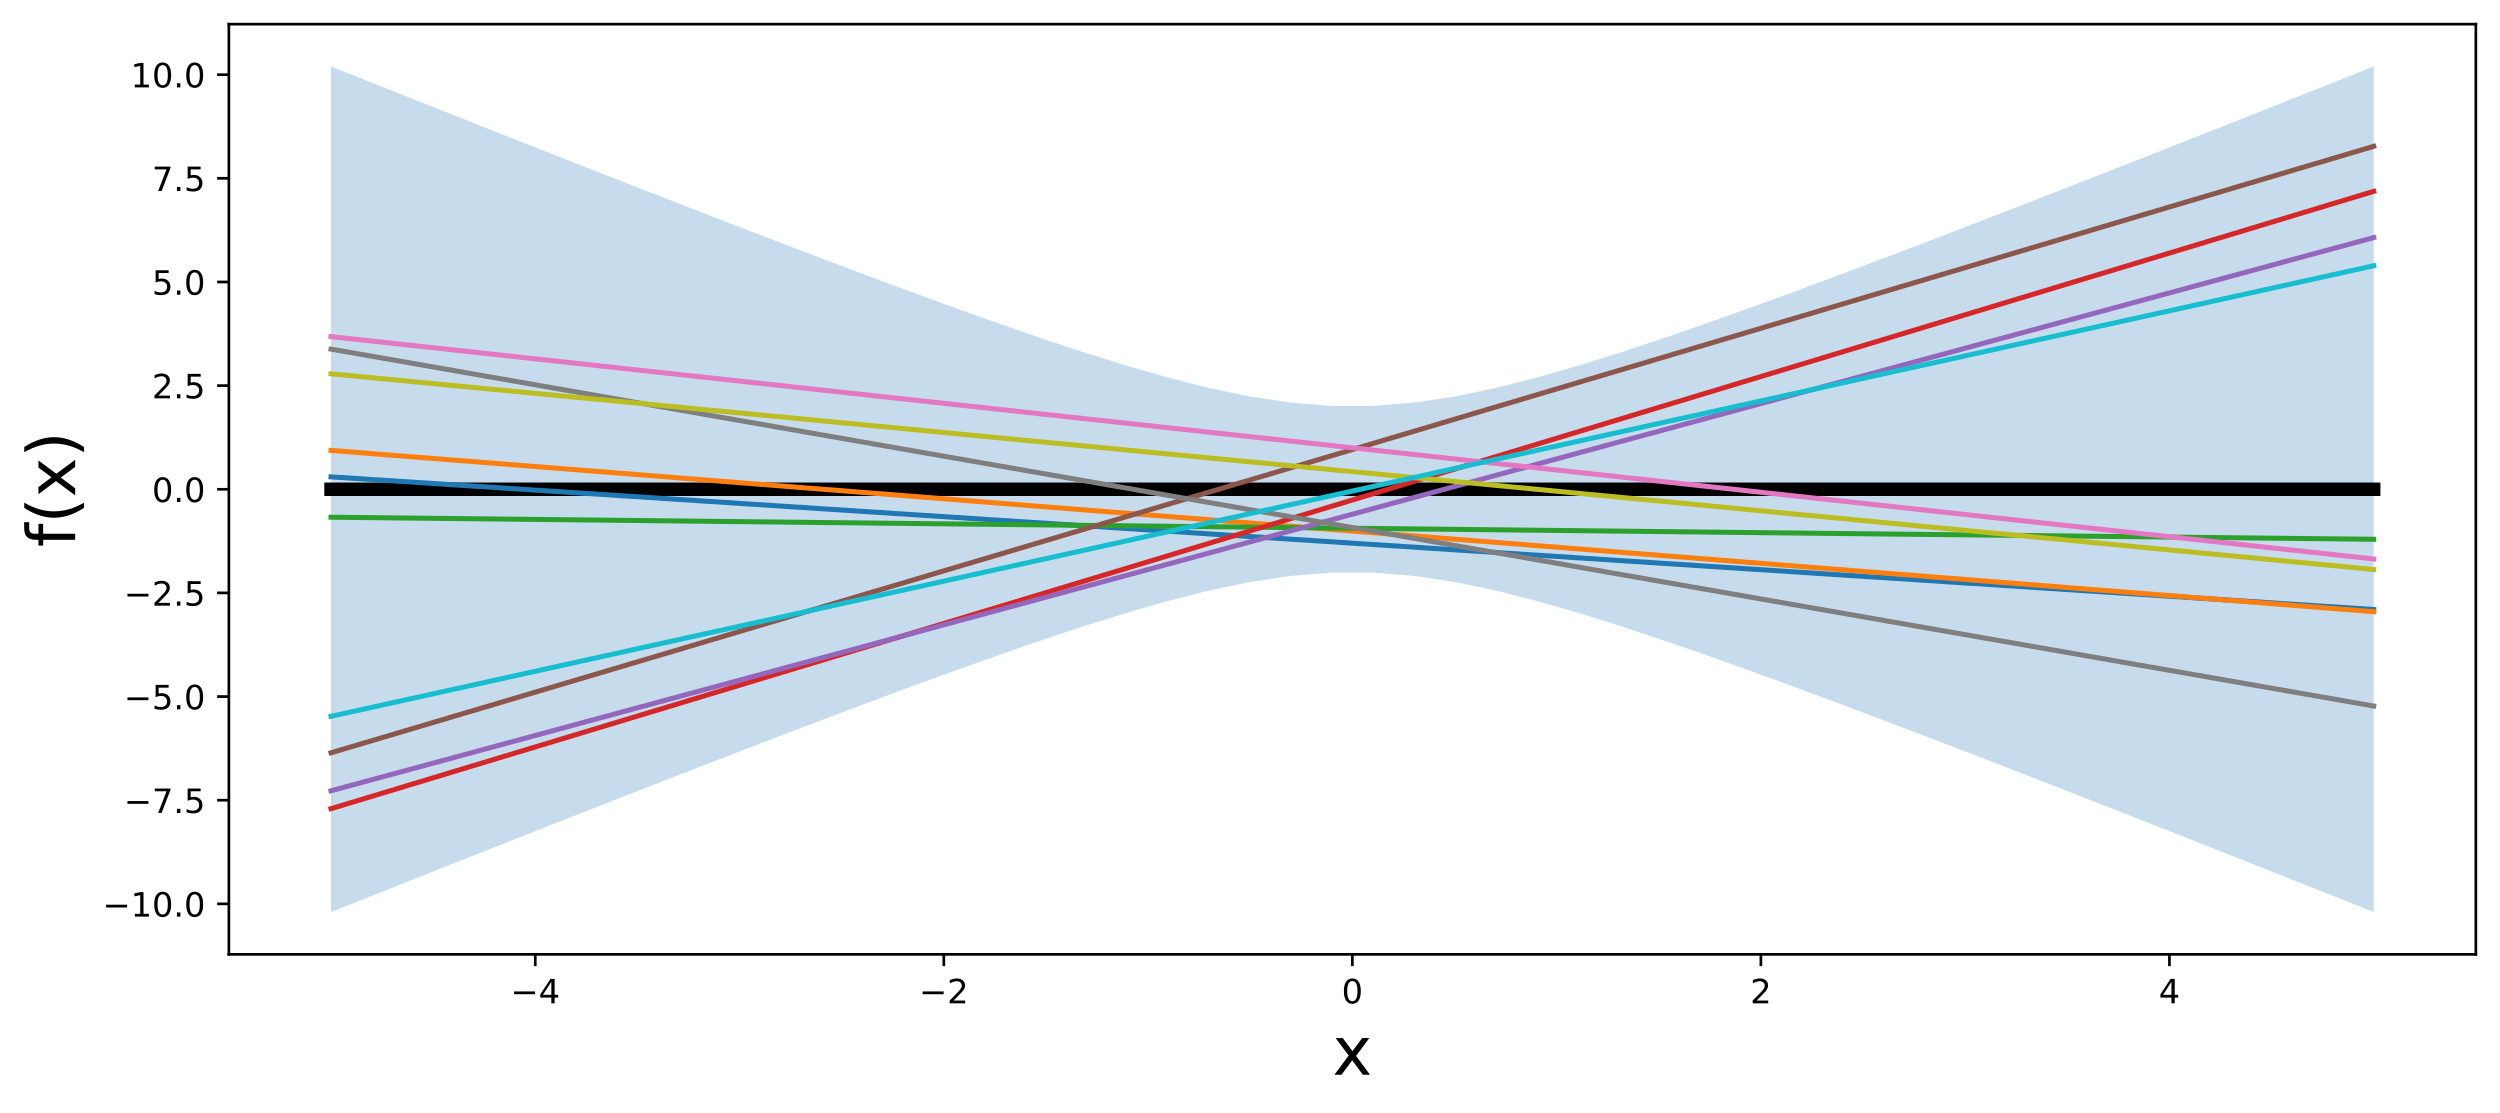
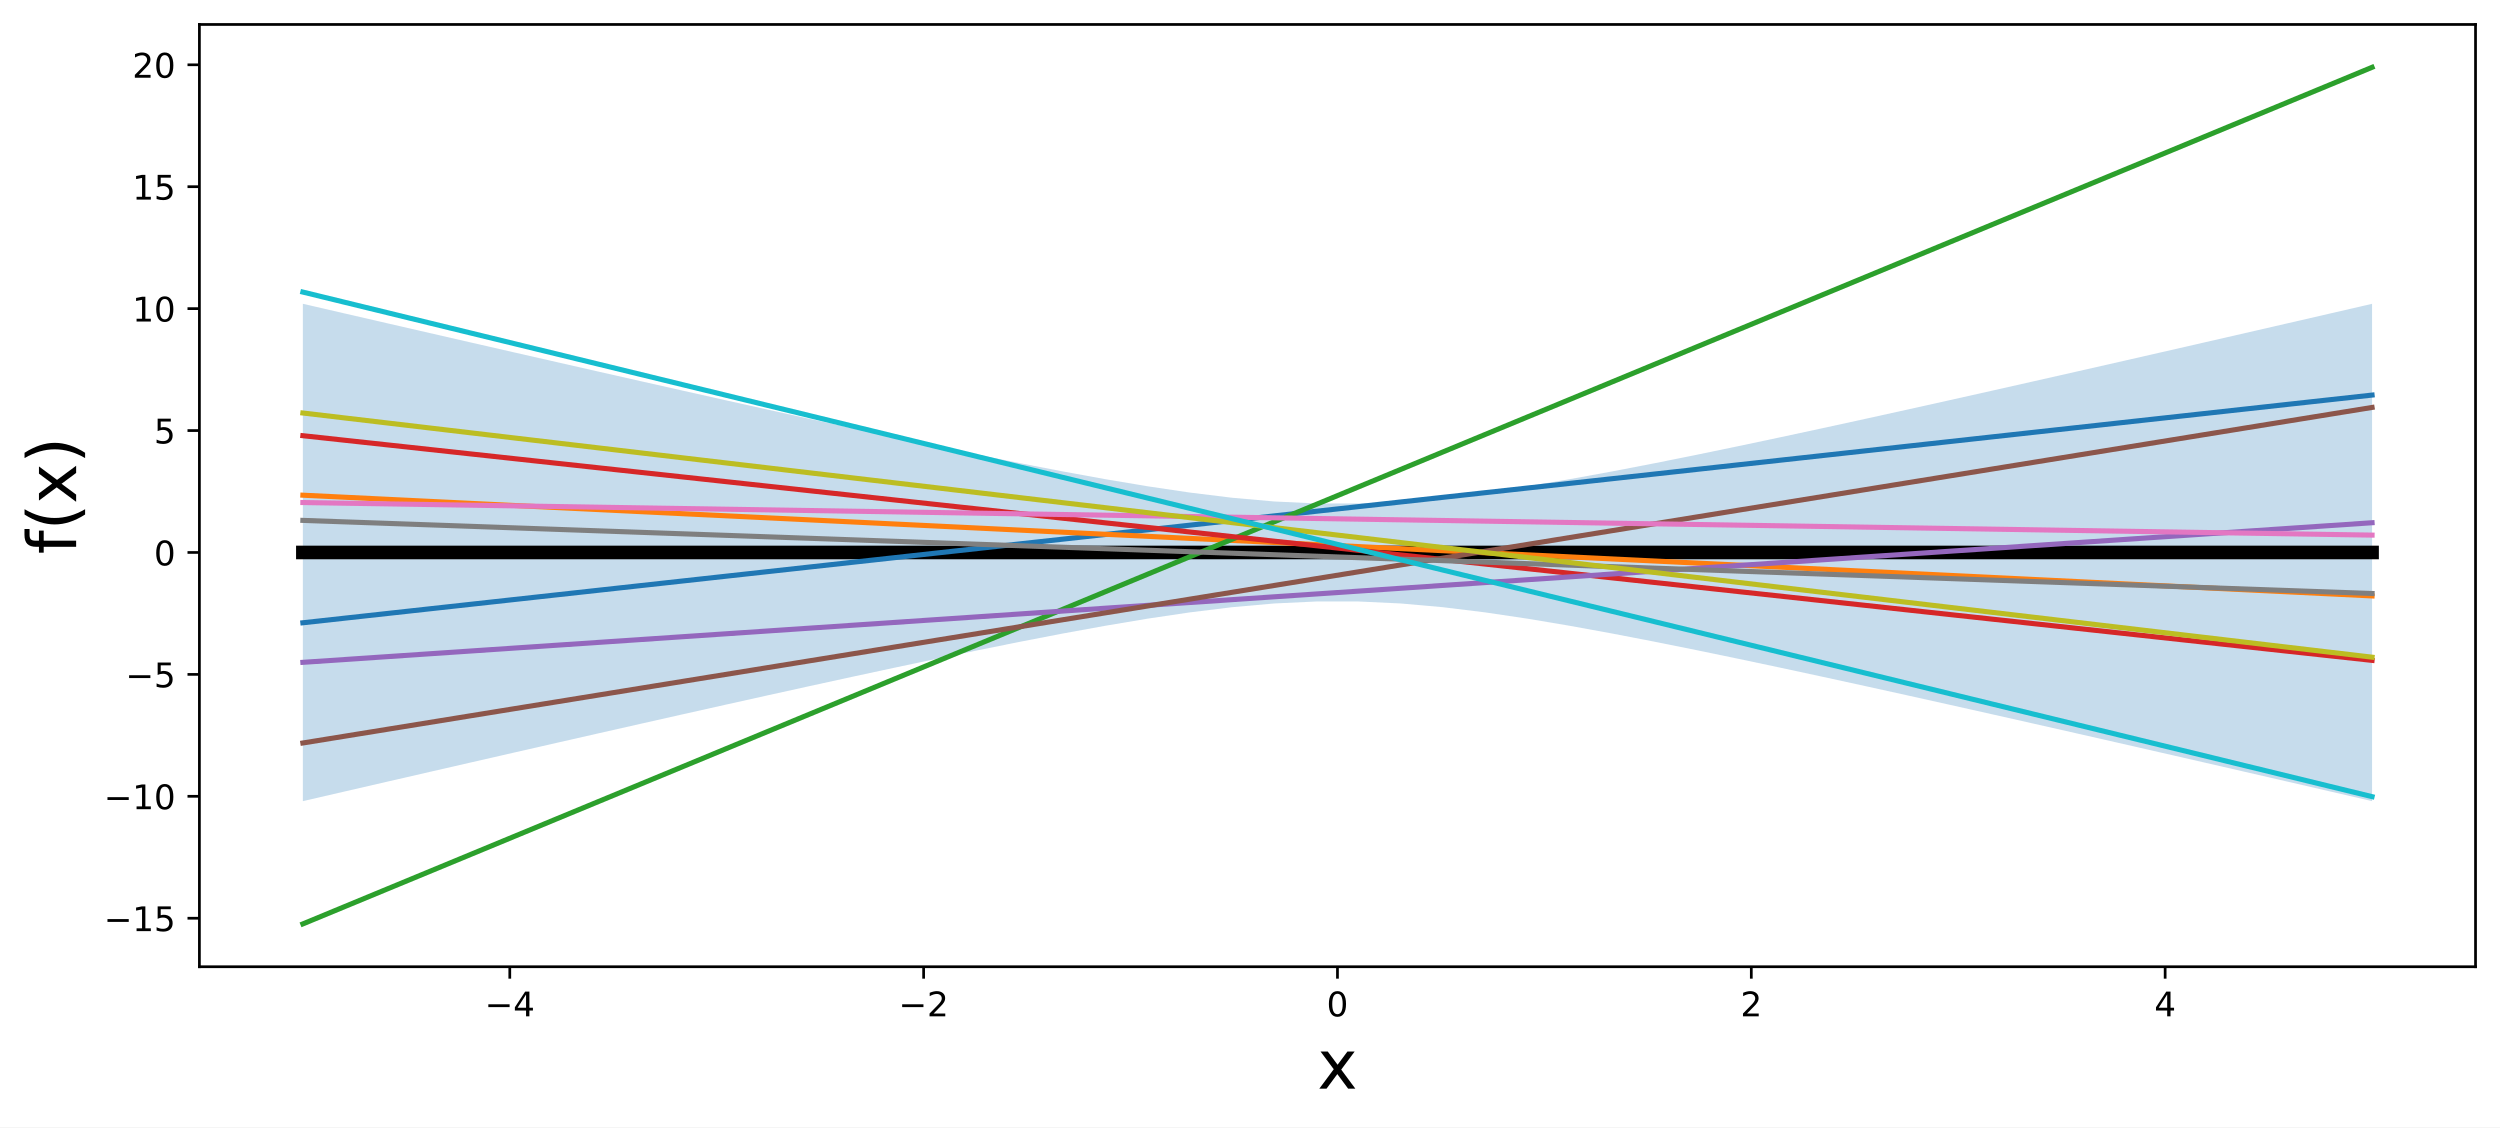
- <svg xmlns="http://www.w3.org/2000/svg" xmlns:xlink="http://www.w3.org/1999/xlink" width="745.002pt" height="331.634pt" viewBox="0 0 745.002 331.634" version="1.1">
+ <svg xmlns="http://www.w3.org/2000/svg" xmlns:xlink="http://www.w3.org/1999/xlink" width="735.461pt" height="331.634pt" viewBox="0 0 735.461 331.634" version="1.1">
  <defs>
    <style type="text/css">*{stroke-linejoin: round; stroke-linecap: butt}</style>
  </defs>
  <g id="figure_1">
    <g id="patch_1">
-       <path d="M 0 331.634  L 745.002 331.634  L 745.002 0  L 0 0  z " style="fill: #ffffff" />
+       <path d="M 0 331.634  L 735.461 331.634  L 735.461 0  L 0 0  z " style="fill: #ffffff" />
    </g>
    <g id="axes_1">
      <g id="patch_2">
-         <path d="M 68.202 284.4  L 737.802 284.4  L 737.802 7.2  L 68.202 7.2  z " style="fill: #ffffff" />
+         <path d="M 58.661 284.4  L 728.261 284.4  L 728.261 7.2  L 58.661 7.2  z " style="fill: #ffffff" />
      </g>
      <g id="PolyCollection_1">
-         <path d="M 98.638 19.8  L 98.638 271.8  L 111.061 266.859  L 123.484 261.927  L 135.907 257.004  L 148.33 252.093  L 160.753 247.195  L 173.176 242.312  L 185.599 237.446  L 198.022 232.601  L 210.445 227.779  L 222.868 222.986  L 235.291 218.226  L 247.714 213.508  L 260.137 208.839  L 272.56 204.233  L 284.983 199.706  L 297.406 195.278  L 309.829 190.979  L 322.252 186.85  L 334.675 182.947  L 347.098 179.35  L 359.521 176.167  L 371.944 173.541  L 384.367 171.643  L 396.79 170.639  L 409.213 170.639  L 421.636 171.643  L 434.059 173.541  L 446.482 176.167  L 458.905 179.35  L 471.328 182.947  L 483.751 186.85  L 496.174 190.979  L 508.597 195.278  L 521.02 199.706  L 533.443 204.233  L 545.866 208.839  L 558.289 213.508  L 570.712 218.226  L 583.135 222.986  L 595.558 227.779  L 607.981 232.601  L 620.404 237.446  L 632.827 242.312  L 645.25 247.195  L 657.673 252.093  L 670.096 257.004  L 682.519 261.927  L 694.942 266.859  L 707.365 271.8  L 707.365 19.8  L 707.365 19.8  L 694.942 24.741  L 682.519 29.673  L 670.096 34.596  L 657.673 39.507  L 645.25 44.405  L 632.827 49.288  L 620.404 54.154  L 607.981 58.999  L 595.558 63.821  L 583.135 68.614  L 570.712 73.374  L 558.289 78.092  L 545.866 82.761  L 533.443 87.367  L 521.02 91.894  L 508.597 96.322  L 496.174 100.621  L 483.751 104.75  L 471.328 108.653  L 458.905 112.25  L 446.482 115.433  L 434.059 118.059  L 421.636 119.957  L 409.213 120.961  L 396.79 120.961  L 384.367 119.957  L 371.944 118.059  L 359.521 115.433  L 347.098 112.25  L 334.675 108.653  L 322.252 104.75  L 309.829 100.621  L 297.406 96.322  L 284.983 91.894  L 272.56 87.367  L 260.137 82.761  L 247.714 78.092  L 235.291 73.374  L 222.868 68.614  L 210.445 63.821  L 198.022 58.999  L 185.599 54.154  L 173.176 49.288  L 160.753 44.405  L 148.33 39.507  L 135.907 34.596  L 123.484 29.673  L 111.061 24.741  L 98.638 19.8  z " clip-path="url(#pa5adf3a167)" style="fill: #1f77b4; fill-opacity: 0.25" />
+         <path d="M 89.097 89.374  L 89.097 235.684  L 101.52 232.815  L 113.943 229.951  L 126.366 227.094  L 138.789 224.242  L 151.212 221.399  L 163.635 218.563  L 176.058 215.738  L 188.481 212.925  L 200.904 210.126  L 213.327 207.343  L 225.75 204.579  L 238.173 201.84  L 250.596 199.129  L 263.019 196.455  L 275.442 193.826  L 287.865 191.256  L 300.288 188.76  L 312.711 186.362  L 325.134 184.097  L 337.557 182.008  L 349.98 180.16  L 362.403 178.635  L 374.826 177.533  L 387.249 176.95  L 399.672 176.95  L 412.095 177.533  L 424.518 178.635  L 436.941 180.16  L 449.364 182.008  L 461.787 184.097  L 474.21 186.362  L 486.633 188.76  L 499.056 191.256  L 511.479 193.826  L 523.902 196.455  L 536.326 199.129  L 548.749 201.84  L 561.172 204.579  L 573.595 207.343  L 586.018 210.126  L 598.441 212.925  L 610.864 215.738  L 623.287 218.563  L 635.71 221.399  L 648.133 224.242  L 660.556 227.094  L 672.979 229.951  L 685.402 232.815  L 697.825 235.684  L 697.825 89.374  L 697.825 89.374  L 685.402 92.243  L 672.979 95.107  L 660.556 97.965  L 648.133 100.816  L 635.71 103.66  L 623.287 106.495  L 610.864 109.32  L 598.441 112.133  L 586.018 114.933  L 573.595 117.716  L 561.172 120.479  L 548.749 123.219  L 536.326 125.929  L 523.902 128.603  L 511.479 131.232  L 499.056 133.803  L 486.633 136.298  L 474.21 138.696  L 461.787 140.962  L 449.364 143.05  L 436.941 144.898  L 424.518 146.423  L 412.095 147.525  L 399.672 148.108  L 387.249 148.108  L 374.826 147.525  L 362.403 146.423  L 349.98 144.898  L 337.557 143.05  L 325.134 140.962  L 312.711 138.696  L 300.288 136.298  L 287.865 133.803  L 275.442 131.232  L 263.019 128.603  L 250.596 125.929  L 238.173 123.219  L 225.75 120.479  L 213.327 117.716  L 200.904 114.933  L 188.481 112.133  L 176.058 109.32  L 163.635 106.495  L 151.212 103.66  L 138.789 100.816  L 126.366 97.965  L 113.943 95.107  L 101.52 92.243  L 89.097 89.374  z " clip-path="url(#pc595e8c271)" style="fill: #1f77b4; fill-opacity: 0.25" />
      </g>
      <g id="matplotlib.axis_1">
        <g id="xtick_1">
          <g id="line2d_1">
            <defs>
-               <path id="m5dbb5d81ee" d="M 0 0  L 0 3.5  " style="stroke: #000000; stroke-width: 0.8" />
-             </defs>
-             <g>
-               <use xlink:href="#m5dbb5d81ee" x="159.511" y="284.4" style="stroke: #000000; stroke-width: 0.8" />
+               <path id="m38f2881d12" d="M 0 0  L 0 3.5  " style="stroke: #000000; stroke-width: 0.8" />
+             </defs>
+             <g>
+               <use xlink:href="#m38f2881d12" x="149.97" y="284.4" style="stroke: #000000; stroke-width: 0.8" />
            </g>
          </g>
          <g id="text_1">
-             <g transform="translate(152.1396 298.9984) scale(0.1 -0.1)">
+             <g transform="translate(142.5989 298.9984) scale(0.1 -0.1)">
              <defs>
                <path id="DejaVuSans-2212" d="M 678 2272  L 4684 2272  L 4684 1741  L 678 1741  L 678 2272  z " transform="scale(0.015625)" />
                <path id="DejaVuSans-34" d="M 2419 4116  L 825 1625  L 2419 1625  L 2419 4116  z M 2253 4666  L 3047 4666  L 3047 1625  L 3713 1625  L 3713 1100  L 3047 1100  L 3047 0  L 2419 0  L 2419 1100  L 313 1100  L 313 1709  L 2253 4666  z " transform="scale(0.015625)" />
              </defs>
              <use xlink:href="#DejaVuSans-2212" />
              <use xlink:href="#DejaVuSans-34" x="83.789" />
            </g>
          </g>
        </g>
        <g id="xtick_2">
          <g id="line2d_2">
            <g>
-               <use xlink:href="#m5dbb5d81ee" x="281.256" y="284.4" style="stroke: #000000; stroke-width: 0.8" />
+               <use xlink:href="#m38f2881d12" x="271.715" y="284.4" style="stroke: #000000; stroke-width: 0.8" />
            </g>
          </g>
          <g id="text_2">
-             <g transform="translate(273.885 298.9984) scale(0.1 -0.1)">
+             <g transform="translate(264.3444 298.9984) scale(0.1 -0.1)">
              <defs>
                <path id="DejaVuSans-32" d="M 1228 531  L 3431 531  L 3431 0  L 469 0  L 469 531  Q 828 903 1448 1529  Q 2069 2156 2228 2338  Q 2531 2678 2651 2914  Q 2772 3150 2772 3378  Q 2772 3750 2511 3984  Q 2250 4219 1831 4219  Q 1534 4219 1204 4116  Q 875 4013 500 3803  L 500 4441  Q 881 4594 1212 4672  Q 1544 4750 1819 4750  Q 2544 4750 2975 4387  Q 3406 4025 3406 3419  Q 3406 3131 3298 2873  Q 3191 2616 2906 2266  Q 2828 2175 2409 1742  Q 1991 1309 1228 531  z " transform="scale(0.015625)" />
              </defs>
              <use xlink:href="#DejaVuSans-2212" />
              <use xlink:href="#DejaVuSans-32" x="83.789" />
            </g>
          </g>
        </g>
        <g id="xtick_3">
          <g id="line2d_3">
            <g>
-               <use xlink:href="#m5dbb5d81ee" x="403.002" y="284.4" style="stroke: #000000; stroke-width: 0.8" />
+               <use xlink:href="#m38f2881d12" x="393.461" y="284.4" style="stroke: #000000; stroke-width: 0.8" />
            </g>
          </g>
          <g id="text_3">
-             <g transform="translate(399.8203 298.9984) scale(0.1 -0.1)">
+             <g transform="translate(390.2797 298.9984) scale(0.1 -0.1)">
              <defs>
                <path id="DejaVuSans-30" d="M 2034 4250  Q 1547 4250 1301 3770  Q 1056 3291 1056 2328  Q 1056 1369 1301 889  Q 1547 409 2034 409  Q 2525 409 2770 889  Q 3016 1369 3016 2328  Q 3016 3291 2770 3770  Q 2525 4250 2034 4250  z M 2034 4750  Q 2819 4750 3233 4129  Q 3647 3509 3647 2328  Q 3647 1150 3233 529  Q 2819 -91 2034 -91  Q 1250 -91 836 529  Q 422 1150 422 2328  Q 422 3509 836 4129  Q 1250 4750 2034 4750  z " transform="scale(0.015625)" />
              </defs>
              <use xlink:href="#DejaVuSans-30" />
            </g>
          </g>
        </g>
        <g id="xtick_4">
          <g id="line2d_4">
            <g>
-               <use xlink:href="#m5dbb5d81ee" x="524.747" y="284.4" style="stroke: #000000; stroke-width: 0.8" />
+               <use xlink:href="#m38f2881d12" x="515.206" y="284.4" style="stroke: #000000; stroke-width: 0.8" />
            </g>
          </g>
          <g id="text_4">
-             <g transform="translate(521.5658 298.9984) scale(0.1 -0.1)">
+             <g transform="translate(512.0251 298.9984) scale(0.1 -0.1)">
              <use xlink:href="#DejaVuSans-32" />
            </g>
          </g>
        </g>
        <g id="xtick_5">
          <g id="line2d_5">
            <g>
-               <use xlink:href="#m5dbb5d81ee" x="646.492" y="284.4" style="stroke: #000000; stroke-width: 0.8" />
+               <use xlink:href="#m38f2881d12" x="636.952" y="284.4" style="stroke: #000000; stroke-width: 0.8" />
            </g>
          </g>
          <g id="text_5">
-             <g transform="translate(643.3112 298.9984) scale(0.1 -0.1)">
+             <g transform="translate(633.7706 298.9984) scale(0.1 -0.1)">
              <use xlink:href="#DejaVuSans-34" />
            </g>
          </g>
        </g>
        <g id="text_6">
-           <g transform="translate(397.0828 320.275) scale(0.2 -0.2)">
+           <g transform="translate(387.5422 320.275) scale(0.2 -0.2)">
            <defs>
              <path id="DejaVuSans-78" d="M 3513 3500  L 2247 1797  L 3578 0  L 2900 0  L 1881 1375  L 863 0  L 184 0  L 1544 1831  L 300 3500  L 978 3500  L 1906 2253  L 2834 3500  L 3513 3500  z " transform="scale(0.015625)" />
            </defs>
            <use xlink:href="#DejaVuSans-78" />
          </g>
        </g>
      </g>
      <g id="matplotlib.axis_2">
        <g id="ytick_1">
          <g id="line2d_6">
            <defs>
-               <path id="ma734b568a5" d="M 0 0  L -3.5 0  " style="stroke: #000000; stroke-width: 0.8" />
-             </defs>
-             <g>
-               <use xlink:href="#ma734b568a5" x="68.202" y="269.353" style="stroke: #000000; stroke-width: 0.8" />
+               <path id="m4d83526ca1" d="M 0 0  L -3.5 0  " style="stroke: #000000; stroke-width: 0.8" />
+             </defs>
+             <g>
+               <use xlink:href="#m4d83526ca1" x="58.661" y="270.13" style="stroke: #000000; stroke-width: 0.8" />
            </g>
          </g>
          <g id="text_7">
-             <g transform="translate(30.55625 273.1524) scale(0.1 -0.1)">
+             <g transform="translate(30.55625 273.9294) scale(0.1 -0.1)">
              <defs>
                <path id="DejaVuSans-31" d="M 794 531  L 1825 531  L 1825 4091  L 703 3866  L 703 4441  L 1819 4666  L 2450 4666  L 2450 531  L 3481 531  L 3481 0  L 794 0  L 794 531  z " transform="scale(0.015625)" />
-                 <path id="DejaVuSans-2e" d="M 684 794  L 1344 794  L 1344 0  L 684 0  L 684 794  z " transform="scale(0.015625)" />
-               </defs>
+                 <path id="DejaVuSans-35" d="M 691 4666  L 3169 4666  L 3169 4134  L 1269 4134  L 1269 2991  Q 1406 3038 1543 3061  Q 1681 3084 1819 3084  Q 2600 3084 3056 2656  Q 3513 2228 3513 1497  Q 3513 744 3044 326  Q 2575 -91 1722 -91  Q 1428 -91 1123 -41  Q 819 9 494 109  L 494 744  Q 775 591 1075 516  Q 1375 441 1709 441  Q 2250 441 2565 725  Q 2881 1009 2881 1497  Q 2881 1984 2565 2268  Q 2250 2553 1709 2553  Q 1456 2553 1204 2497  Q 953 2441 691 2322  L 691 4666  z " transform="scale(0.015625)" />
+               </defs>
+               <use xlink:href="#DejaVuSans-2212" />
+               <use xlink:href="#DejaVuSans-31" x="83.789" />
+               <use xlink:href="#DejaVuSans-35" x="147.412" />
+             </g>
+           </g>
+         </g>
+         <g id="ytick_2">
+           <g id="line2d_7">
+             <g>
+               <use xlink:href="#m4d83526ca1" x="58.661" y="234.263" style="stroke: #000000; stroke-width: 0.8" />
+             </g>
+           </g>
+           <g id="text_8">
+             <g transform="translate(30.55625 238.0624) scale(0.1 -0.1)">
              <use xlink:href="#DejaVuSans-2212" />
              <use xlink:href="#DejaVuSans-31" x="83.789" />
              <use xlink:href="#DejaVuSans-30" x="147.412" />
-               <use xlink:href="#DejaVuSans-2e" x="211.035" />
-               <use xlink:href="#DejaVuSans-30" x="242.822" />
-             </g>
-           </g>
-         </g>
-         <g id="ytick_2">
-           <g id="line2d_7">
-             <g>
-               <use xlink:href="#ma734b568a5" x="68.202" y="238.465" style="stroke: #000000; stroke-width: 0.8" />
-             </g>
-           </g>
-           <g id="text_8">
-             <g transform="translate(36.91875 242.2641) scale(0.1 -0.1)">
-               <defs>
-                 <path id="DejaVuSans-37" d="M 525 4666  L 3525 4666  L 3525 4397  L 1831 0  L 1172 0  L 2766 4134  L 525 4134  L 525 4666  z " transform="scale(0.015625)" />
-                 <path id="DejaVuSans-35" d="M 691 4666  L 3169 4666  L 3169 4134  L 1269 4134  L 1269 2991  Q 1406 3038 1543 3061  Q 1681 3084 1819 3084  Q 2600 3084 3056 2656  Q 3513 2228 3513 1497  Q 3513 744 3044 326  Q 2575 -91 1722 -91  Q 1428 -91 1123 -41  Q 819 9 494 109  L 494 744  Q 775 591 1075 516  Q 1375 441 1709 441  Q 2250 441 2565 725  Q 2881 1009 2881 1497  Q 2881 1984 2565 2268  Q 2250 2553 1709 2553  Q 1456 2553 1204 2497  Q 953 2441 691 2322  L 691 4666  z " transform="scale(0.015625)" />
-               </defs>
-               <use xlink:href="#DejaVuSans-2212" />
-               <use xlink:href="#DejaVuSans-37" x="83.789" />
-               <use xlink:href="#DejaVuSans-2e" x="147.412" />
-               <use xlink:href="#DejaVuSans-35" x="179.199" />
            </g>
          </g>
        </g>
        <g id="ytick_3">
          <g id="line2d_8">
            <g>
-               <use xlink:href="#ma734b568a5" x="68.202" y="207.577" style="stroke: #000000; stroke-width: 0.8" />
+               <use xlink:href="#m4d83526ca1" x="58.661" y="198.396" style="stroke: #000000; stroke-width: 0.8" />
            </g>
          </g>
          <g id="text_9">
-             <g transform="translate(36.91875 211.3758) scale(0.1 -0.1)">
+             <g transform="translate(36.91875 202.1954) scale(0.1 -0.1)">
              <use xlink:href="#DejaVuSans-2212" />
              <use xlink:href="#DejaVuSans-35" x="83.789" />
-               <use xlink:href="#DejaVuSans-2e" x="147.412" />
-               <use xlink:href="#DejaVuSans-30" x="179.199" />
            </g>
          </g>
        </g>
        <g id="ytick_4">
          <g id="line2d_9">
            <g>
-               <use xlink:href="#ma734b568a5" x="68.202" y="176.688" style="stroke: #000000; stroke-width: 0.8" />
+               <use xlink:href="#m4d83526ca1" x="58.661" y="162.529" style="stroke: #000000; stroke-width: 0.8" />
            </g>
          </g>
          <g id="text_10">
-             <g transform="translate(36.91875 180.4875) scale(0.1 -0.1)">
-               <use xlink:href="#DejaVuSans-2212" />
-               <use xlink:href="#DejaVuSans-32" x="83.789" />
-               <use xlink:href="#DejaVuSans-2e" x="147.412" />
-               <use xlink:href="#DejaVuSans-35" x="179.199" />
+             <g transform="translate(45.29844 166.3283) scale(0.1 -0.1)">
+               <use xlink:href="#DejaVuSans-30" />
            </g>
          </g>
        </g>
        <g id="ytick_5">
          <g id="line2d_10">
            <g>
-               <use xlink:href="#ma734b568a5" x="68.202" y="145.8" style="stroke: #000000; stroke-width: 0.8" />
+               <use xlink:href="#m4d83526ca1" x="58.661" y="126.662" style="stroke: #000000; stroke-width: 0.8" />
            </g>
          </g>
          <g id="text_11">
-             <g transform="translate(45.29844 149.5992) scale(0.1 -0.1)">
-               <use xlink:href="#DejaVuSans-30" />
-               <use xlink:href="#DejaVuSans-2e" x="63.623" />
-               <use xlink:href="#DejaVuSans-30" x="95.41" />
+             <g transform="translate(45.29844 130.4613) scale(0.1 -0.1)">
+               <use xlink:href="#DejaVuSans-35" />
            </g>
          </g>
        </g>
        <g id="ytick_6">
          <g id="line2d_11">
            <g>
-               <use xlink:href="#ma734b568a5" x="68.202" y="114.912" style="stroke: #000000; stroke-width: 0.8" />
+               <use xlink:href="#m4d83526ca1" x="58.661" y="90.795" style="stroke: #000000; stroke-width: 0.8" />
            </g>
          </g>
          <g id="text_12">
-             <g transform="translate(45.29844 118.7109) scale(0.1 -0.1)">
-               <use xlink:href="#DejaVuSans-32" />
-               <use xlink:href="#DejaVuSans-2e" x="63.623" />
-               <use xlink:href="#DejaVuSans-35" x="95.41" />
+             <g transform="translate(38.93594 94.59428) scale(0.1 -0.1)">
+               <use xlink:href="#DejaVuSans-31" />
+               <use xlink:href="#DejaVuSans-30" x="63.623" />
            </g>
          </g>
        </g>
        <g id="ytick_7">
          <g id="line2d_12">
            <g>
-               <use xlink:href="#ma734b568a5" x="68.202" y="84.023" style="stroke: #000000; stroke-width: 0.8" />
+               <use xlink:href="#m4d83526ca1" x="58.661" y="54.928" style="stroke: #000000; stroke-width: 0.8" />
            </g>
          </g>
          <g id="text_13">
-             <g transform="translate(45.29844 87.82264) scale(0.1 -0.1)">
-               <use xlink:href="#DejaVuSans-35" />
-               <use xlink:href="#DejaVuSans-2e" x="63.623" />
-               <use xlink:href="#DejaVuSans-30" x="95.41" />
+             <g transform="translate(38.93594 58.72725) scale(0.1 -0.1)">
+               <use xlink:href="#DejaVuSans-31" />
+               <use xlink:href="#DejaVuSans-35" x="63.623" />
            </g>
          </g>
        </g>
        <g id="ytick_8">
          <g id="line2d_13">
            <g>
-               <use xlink:href="#ma734b568a5" x="68.202" y="53.135" style="stroke: #000000; stroke-width: 0.8" />
+               <use xlink:href="#m4d83526ca1" x="58.661" y="19.061" style="stroke: #000000; stroke-width: 0.8" />
            </g>
          </g>
          <g id="text_14">
-             <g transform="translate(45.29844 56.93435) scale(0.1 -0.1)">
-               <use xlink:href="#DejaVuSans-37" />
-               <use xlink:href="#DejaVuSans-2e" x="63.623" />
-               <use xlink:href="#DejaVuSans-35" x="95.41" />
-             </g>
-           </g>
-         </g>
-         <g id="ytick_9">
-           <g id="line2d_14">
-             <g>
-               <use xlink:href="#ma734b568a5" x="68.202" y="22.247" style="stroke: #000000; stroke-width: 0.8" />
-             </g>
-           </g>
-           <g id="text_15">
-             <g transform="translate(38.93594 26.04605) scale(0.1 -0.1)">
-               <use xlink:href="#DejaVuSans-31" />
+             <g transform="translate(38.93594 22.86022) scale(0.1 -0.1)">
+               <use xlink:href="#DejaVuSans-32" />
              <use xlink:href="#DejaVuSans-30" x="63.623" />
-               <use xlink:href="#DejaVuSans-2e" x="127.246" />
-               <use xlink:href="#DejaVuSans-30" x="159.033" />
-             </g>
-           </g>
-         </g>
-         <g id="text_16">
+             </g>
+           </g>
+         </g>
+         <g id="text_15">
          <g transform="translate(22.39688 163.0422) rotate(-90) scale(0.2 -0.2)">
            <defs>
              <path id="DejaVuSans-66" d="M 2375 4863  L 2375 4384  L 1825 4384  Q 1516 4384 1395 4259  Q 1275 4134 1275 3809  L 1275 3500  L 2222 3500  L 2222 3053  L 1275 3053  L 1275 0  L 697 0  L 697 3053  L 147 3053  L 147 3500  L 697 3500  L 697 3744  Q 697 4328 969 4595  Q 1241 4863 1831 4863  L 2375 4863  z " transform="scale(0.015625)" />
              <path id="DejaVuSans-28" d="M 1984 4856  Q 1566 4138 1362 3434  Q 1159 2731 1159 2009  Q 1159 1288 1364 580  Q 1569 -128 1984 -844  L 1484 -844  Q 1016 -109 783 600  Q 550 1309 550 2009  Q 550 2706 781 3412  Q 1013 4119 1484 4856  L 1984 4856  z " transform="scale(0.015625)" />
              <path id="DejaVuSans-29" d="M 513 4856  L 1013 4856  Q 1481 4119 1714 3412  Q 1947 2706 1947 2009  Q 1947 1309 1714 600  Q 1481 -109 1013 -844  L 513 -844  Q 928 -128 1133 580  Q 1338 1288 1338 2009  Q 1338 2731 1133 3434  Q 928 4138 513 4856  z " transform="scale(0.015625)" />
            </defs>
            <use xlink:href="#DejaVuSans-66" />
            <use xlink:href="#DejaVuSans-28" x="35.205" />
            <use xlink:href="#DejaVuSans-78" x="74.219" />
            <use xlink:href="#DejaVuSans-29" x="133.398" />
          </g>
        </g>
      </g>
+       <g id="line2d_14">
+         <path d="M 89.097 162.529  L 101.52 162.529  L 113.943 162.529  L 126.366 162.529  L 138.789 162.529  L 151.212 162.529  L 163.635 162.529  L 176.058 162.529  L 188.481 162.529  L 200.904 162.529  L 213.327 162.529  L 225.75 162.529  L 238.173 162.529  L 250.596 162.529  L 263.019 162.529  L 275.442 162.529  L 287.865 162.529  L 300.288 162.529  L 312.711 162.529  L 325.134 162.529  L 337.557 162.529  L 349.98 162.529  L 362.403 162.529  L 374.826 162.529  L 387.249 162.529  L 399.672 162.529  L 412.095 162.529  L 424.518 162.529  L 436.941 162.529  L 449.364 162.529  L 461.787 162.529  L 474.21 162.529  L 486.633 162.529  L 499.056 162.529  L 511.479 162.529  L 523.902 162.529  L 536.326 162.529  L 548.749 162.529  L 561.172 162.529  L 573.595 162.529  L 586.018 162.529  L 598.441 162.529  L 610.864 162.529  L 623.287 162.529  L 635.71 162.529  L 648.133 162.529  L 660.556 162.529  L 672.979 162.529  L 685.402 162.529  L 697.825 162.529  " clip-path="url(#pc595e8c271)" style="fill: none; stroke: #000000; stroke-width: 4; stroke-linecap: square" />
+       </g>
      <g id="line2d_15">
-         <path d="M 98.638 145.8  L 111.061 145.8  L 123.484 145.8  L 135.907 145.8  L 148.33 145.8  L 160.753 145.8  L 173.176 145.8  L 185.599 145.8  L 198.022 145.8  L 210.445 145.8  L 222.868 145.8  L 235.291 145.8  L 247.714 145.8  L 260.137 145.8  L 272.56 145.8  L 284.983 145.8  L 297.406 145.8  L 309.829 145.8  L 322.252 145.8  L 334.675 145.8  L 347.098 145.8  L 359.521 145.8  L 371.944 145.8  L 384.367 145.8  L 396.79 145.8  L 409.213 145.8  L 421.636 145.8  L 434.059 145.8  L 446.482 145.8  L 458.905 145.8  L 471.328 145.8  L 483.751 145.8  L 496.174 145.8  L 508.597 145.8  L 521.02 145.8  L 533.443 145.8  L 545.866 145.8  L 558.289 145.8  L 570.712 145.8  L 583.135 145.8  L 595.558 145.8  L 607.981 145.8  L 620.404 145.8  L 632.827 145.8  L 645.25 145.8  L 657.673 145.8  L 670.096 145.8  L 682.519 145.8  L 694.942 145.8  L 707.365 145.8  " clip-path="url(#pa5adf3a167)" style="fill: none; stroke: #000000; stroke-width: 4; stroke-linecap: square" />
+         <path d="M 89.097 183.21  L 101.52 181.843  L 113.943 180.476  L 126.366 179.109  L 138.789 177.742  L 151.212 176.375  L 163.635 175.008  L 176.058 173.641  L 188.481 172.274  L 200.904 170.907  L 213.327 169.54  L 225.75 168.173  L 238.173 166.806  L 250.596 165.439  L 263.019 164.072  L 275.442 162.705  L 287.865 161.338  L 300.288 159.971  L 312.711 158.604  L 325.134 157.237  L 337.557 155.87  L 349.98 154.503  L 362.403 153.136  L 374.826 151.769  L 387.249 150.402  L 399.672 149.035  L 412.095 147.668  L 424.518 146.301  L 436.941 144.934  L 449.364 143.567  L 461.787 142.2  L 474.21 140.833  L 486.633 139.466  L 499.056 138.098  L 511.479 136.731  L 523.902 135.364  L 536.326 133.997  L 548.749 132.63  L 561.172 131.263  L 573.595 129.896  L 586.018 128.529  L 598.441 127.162  L 610.864 125.795  L 623.287 124.428  L 635.71 123.061  L 648.133 121.694  L 660.556 120.327  L 672.979 118.96  L 685.402 117.593  L 697.825 116.226  " clip-path="url(#pc595e8c271)" style="fill: none; stroke: #1f77b4; stroke-width: 1.5; stroke-linecap: square" />
      </g>
      <g id="line2d_16">
-         <path d="M 98.638 142.108  L 111.061 142.915  L 123.484 143.721  L 135.907 144.528  L 148.33 145.334  L 160.753 146.141  L 173.176 146.948  L 185.599 147.754  L 198.022 148.561  L 210.445 149.367  L 222.868 150.174  L 235.291 150.98  L 247.714 151.787  L 260.137 152.593  L 272.56 153.4  L 284.983 154.206  L 297.406 155.013  L 309.829 155.82  L 322.252 156.626  L 334.675 157.433  L 347.098 158.239  L 359.521 159.046  L 371.944 159.852  L 384.367 160.659  L 396.79 161.465  L 409.213 162.272  L 421.636 163.079  L 434.059 163.885  L 446.482 164.692  L 458.905 165.498  L 471.328 166.305  L 483.751 167.111  L 496.174 167.918  L 508.597 168.724  L 521.02 169.531  L 533.443 170.337  L 545.866 171.144  L 558.289 171.951  L 570.712 172.757  L 583.135 173.564  L 595.558 174.37  L 607.981 175.177  L 620.404 175.983  L 632.827 176.79  L 645.25 177.596  L 657.673 178.403  L 670.096 179.209  L 682.519 180.016  L 694.942 180.823  L 707.365 181.629  " clip-path="url(#pa5adf3a167)" style="fill: none; stroke: #1f77b4; stroke-width: 1.5; stroke-linecap: square" />
+         <path d="M 89.097 145.678  L 101.52 146.283  L 113.943 146.888  L 126.366 147.493  L 138.789 148.098  L 151.212 148.703  L 163.635 149.307  L 176.058 149.912  L 188.481 150.517  L 200.904 151.122  L 213.327 151.727  L 225.75 152.332  L 238.173 152.937  L 250.596 153.541  L 263.019 154.146  L 275.442 154.751  L 287.865 155.356  L 300.288 155.961  L 312.711 156.566  L 325.134 157.171  L 337.557 157.775  L 349.98 158.38  L 362.403 158.985  L 374.826 159.59  L 387.249 160.195  L 399.672 160.8  L 412.095 161.404  L 424.518 162.009  L 436.941 162.614  L 449.364 163.219  L 461.787 163.824  L 474.21 164.429  L 486.633 165.034  L 499.056 165.638  L 511.479 166.243  L 523.902 166.848  L 536.326 167.453  L 548.749 168.058  L 561.172 168.663  L 573.595 169.268  L 586.018 169.872  L 598.441 170.477  L 610.864 171.082  L 623.287 171.687  L 635.71 172.292  L 648.133 172.897  L 660.556 173.502  L 672.979 174.106  L 685.402 174.711  L 697.825 175.316  " clip-path="url(#pc595e8c271)" style="fill: none; stroke: #ff7f0e; stroke-width: 1.5; stroke-linecap: square" />
      </g>
      <g id="line2d_17">
-         <path d="M 98.638 134.223  L 111.061 135.204  L 123.484 136.186  L 135.907 137.167  L 148.33 138.148  L 160.753 139.129  L 173.176 140.11  L 185.599 141.091  L 198.022 142.072  L 210.445 143.053  L 222.868 144.034  L 235.291 145.015  L 247.714 145.996  L 260.137 146.977  L 272.56 147.958  L 284.983 148.939  L 297.406 149.92  L 309.829 150.901  L 322.252 151.882  L 334.675 152.863  L 347.098 153.844  L 359.521 154.825  L 371.944 155.806  L 384.367 156.787  L 396.79 157.768  L 409.213 158.749  L 421.636 159.73  L 434.059 160.712  L 446.482 161.693  L 458.905 162.674  L 471.328 163.655  L 483.751 164.636  L 496.174 165.617  L 508.597 166.598  L 521.02 167.579  L 533.443 168.56  L 545.866 169.541  L 558.289 170.522  L 570.712 171.503  L 583.135 172.484  L 595.558 173.465  L 607.981 174.446  L 620.404 175.427  L 632.827 176.408  L 645.25 177.389  L 657.673 178.37  L 670.096 179.351  L 682.519 180.332  L 694.942 181.313  L 707.365 182.294  " clip-path="url(#pa5adf3a167)" style="fill: none; stroke: #ff7f0e; stroke-width: 1.5; stroke-linecap: square" />
+         <path d="M 89.097 271.8  L 101.52 266.657  L 113.943 261.514  L 126.366 256.371  L 138.789 251.229  L 151.212 246.086  L 163.635 240.943  L 176.058 235.8  L 188.481 230.657  L 200.904 225.514  L 213.327 220.371  L 225.75 215.229  L 238.173 210.086  L 250.596 204.943  L 263.019 199.8  L 275.442 194.657  L 287.865 189.514  L 300.288 184.371  L 312.711 179.229  L 325.134 174.086  L 337.557 168.943  L 349.98 163.8  L 362.403 158.657  L 374.826 153.514  L 387.249 148.371  L 399.672 143.229  L 412.095 138.086  L 424.518 132.943  L 436.941 127.8  L 449.364 122.657  L 461.787 117.514  L 474.21 112.371  L 486.633 107.229  L 499.056 102.086  L 511.479 96.943  L 523.902 91.8  L 536.326 86.657  L 548.749 81.514  L 561.172 76.371  L 573.595 71.229  L 586.018 66.086  L 598.441 60.943  L 610.864 55.8  L 623.287 50.657  L 635.71 45.514  L 648.133 40.371  L 660.556 35.229  L 672.979 30.086  L 685.402 24.943  L 697.825 19.8  " clip-path="url(#pc595e8c271)" style="fill: none; stroke: #2ca02c; stroke-width: 1.5; stroke-linecap: square" />
      </g>
      <g id="line2d_18">
-         <path d="M 98.638 154.129  L 111.061 154.263  L 123.484 154.397  L 135.907 154.532  L 148.33 154.666  L 160.753 154.8  L 173.176 154.934  L 185.599 155.068  L 198.022 155.203  L 210.445 155.337  L 222.868 155.471  L 235.291 155.605  L 247.714 155.739  L 260.137 155.874  L 272.56 156.008  L 284.983 156.142  L 297.406 156.276  L 309.829 156.41  L 322.252 156.545  L 334.675 156.679  L 347.098 156.813  L 359.521 156.947  L 371.944 157.081  L 384.367 157.216  L 396.79 157.35  L 409.213 157.484  L 421.636 157.618  L 434.059 157.752  L 446.482 157.887  L 458.905 158.021  L 471.328 158.155  L 483.751 158.289  L 496.174 158.423  L 508.597 158.558  L 521.02 158.692  L 533.443 158.826  L 545.866 158.96  L 558.289 159.094  L 570.712 159.229  L 583.135 159.363  L 595.558 159.497  L 607.981 159.631  L 620.404 159.765  L 632.827 159.9  L 645.25 160.034  L 657.673 160.168  L 670.096 160.302  L 682.519 160.436  L 694.942 160.571  L 707.365 160.705  " clip-path="url(#pa5adf3a167)" style="fill: none; stroke: #2ca02c; stroke-width: 1.5; stroke-linecap: square" />
+         <path d="M 89.097 128.175  L 101.52 129.524  L 113.943 130.873  L 126.366 132.222  L 138.789 133.571  L 151.212 134.92  L 163.635 136.269  L 176.058 137.618  L 188.481 138.967  L 200.904 140.316  L 213.327 141.665  L 225.75 143.014  L 238.173 144.363  L 250.596 145.712  L 263.019 147.061  L 275.442 148.41  L 287.865 149.759  L 300.288 151.108  L 312.711 152.457  L 325.134 153.806  L 337.557 155.155  L 349.98 156.504  L 362.403 157.853  L 374.826 159.202  L 387.249 160.551  L 399.672 161.9  L 412.095 163.249  L 424.518 164.598  L 436.941 165.947  L 449.364 167.296  L 461.787 168.645  L 474.21 169.994  L 486.633 171.343  L 499.056 172.692  L 511.479 174.041  L 523.902 175.39  L 536.326 176.739  L 548.749 178.088  L 561.172 179.437  L 573.595 180.786  L 586.018 182.135  L 598.441 183.484  L 610.864 184.833  L 623.287 186.182  L 635.71 187.531  L 648.133 188.88  L 660.556 190.229  L 672.979 191.578  L 685.402 192.926  L 697.825 194.275  " clip-path="url(#pc595e8c271)" style="fill: none; stroke: #d62728; stroke-width: 1.5; stroke-linecap: square" />
      </g>
      <g id="line2d_19">
-         <path d="M 98.638 240.984  L 111.061 237.23  L 123.484 233.475  L 135.907 229.721  L 148.33 225.966  L 160.753 222.212  L 173.176 218.457  L 185.599 214.703  L 198.022 210.948  L 210.445 207.194  L 222.868 203.439  L 235.291 199.685  L 247.714 195.93  L 260.137 192.176  L 272.56 188.421  L 284.983 184.667  L 297.406 180.912  L 309.829 177.158  L 322.252 173.403  L 334.675 169.649  L 347.098 165.894  L 359.521 162.14  L 371.944 158.385  L 384.367 154.631  L 396.79 150.876  L 409.213 147.122  L 421.636 143.367  L 434.059 139.613  L 446.482 135.858  L 458.905 132.104  L 471.328 128.349  L 483.751 124.595  L 496.174 120.84  L 508.597 117.086  L 521.02 113.331  L 533.443 109.577  L 545.866 105.822  L 558.289 102.068  L 570.712 98.313  L 583.135 94.559  L 595.558 90.804  L 607.981 87.05  L 620.404 83.295  L 632.827 79.541  L 645.25 75.786  L 657.673 72.032  L 670.096 68.277  L 682.519 64.523  L 694.942 60.768  L 707.365 57.014  " clip-path="url(#pa5adf3a167)" style="fill: none; stroke: #d62728; stroke-width: 1.5; stroke-linecap: square" />
+         <path d="M 89.097 194.849  L 101.52 194.011  L 113.943 193.172  L 126.366 192.334  L 138.789 191.496  L 151.212 190.658  L 163.635 189.82  L 176.058 188.982  L 188.481 188.144  L 200.904 187.306  L 213.327 186.467  L 225.75 185.629  L 238.173 184.791  L 250.596 183.953  L 263.019 183.115  L 275.442 182.277  L 287.865 181.439  L 300.288 180.601  L 312.711 179.762  L 325.134 178.924  L 337.557 178.086  L 349.98 177.248  L 362.403 176.41  L 374.826 175.572  L 387.249 174.734  L 399.672 173.896  L 412.095 173.057  L 424.518 172.219  L 436.941 171.381  L 449.364 170.543  L 461.787 169.705  L 474.21 168.867  L 486.633 168.029  L 499.056 167.191  L 511.479 166.352  L 523.902 165.514  L 536.326 164.676  L 548.749 163.838  L 561.172 163  L 573.595 162.162  L 586.018 161.324  L 598.441 160.485  L 610.864 159.647  L 623.287 158.809  L 635.71 157.971  L 648.133 157.133  L 660.556 156.295  L 672.979 155.457  L 685.402 154.619  L 697.825 153.78  " clip-path="url(#pc595e8c271)" style="fill: none; stroke: #9467bd; stroke-width: 1.5; stroke-linecap: square" />
      </g>
      <g id="line2d_20">
-         <path d="M 98.638 235.656  L 111.061 232.292  L 123.484 228.927  L 135.907 225.563  L 148.33 222.198  L 160.753 218.834  L 173.176 215.469  L 185.599 212.105  L 198.022 208.74  L 210.445 205.376  L 222.868 202.012  L 235.291 198.647  L 247.714 195.283  L 260.137 191.918  L 272.56 188.554  L 284.983 185.189  L 297.406 181.825  L 309.829 178.461  L 322.252 175.096  L 334.675 171.732  L 347.098 168.367  L 359.521 165.003  L 371.944 161.638  L 384.367 158.274  L 396.79 154.909  L 409.213 151.545  L 421.636 148.181  L 434.059 144.816  L 446.482 141.452  L 458.905 138.087  L 471.328 134.723  L 483.751 131.358  L 496.174 127.994  L 508.597 124.63  L 521.02 121.265  L 533.443 117.901  L 545.866 114.536  L 558.289 111.172  L 570.712 107.807  L 583.135 104.443  L 595.558 101.078  L 607.981 97.714  L 620.404 94.35  L 632.827 90.985  L 645.25 87.621  L 657.673 84.256  L 670.096 80.892  L 682.519 77.527  L 694.942 74.163  L 707.365 70.798  " clip-path="url(#pa5adf3a167)" style="fill: none; stroke: #9467bd; stroke-width: 1.5; stroke-linecap: square" />
+         <path d="M 89.097 218.574  L 101.52 216.56  L 113.943 214.545  L 126.366 212.531  L 138.789 210.516  L 151.212 208.501  L 163.635 206.487  L 176.058 204.472  L 188.481 202.458  L 200.904 200.443  L 213.327 198.428  L 225.75 196.414  L 238.173 194.399  L 250.596 192.384  L 263.019 190.37  L 275.442 188.355  L 287.865 186.341  L 300.288 184.326  L 312.711 182.311  L 325.134 180.297  L 337.557 178.282  L 349.98 176.268  L 362.403 174.253  L 374.826 172.238  L 387.249 170.224  L 399.672 168.209  L 412.095 166.195  L 424.518 164.18  L 436.941 162.165  L 449.364 160.151  L 461.787 158.136  L 474.21 156.122  L 486.633 154.107  L 499.056 152.092  L 511.479 150.078  L 523.902 148.063  L 536.326 146.049  L 548.749 144.034  L 561.172 142.019  L 573.595 140.005  L 586.018 137.99  L 598.441 135.976  L 610.864 133.961  L 623.287 131.946  L 635.71 129.932  L 648.133 127.917  L 660.556 125.903  L 672.979 123.888  L 685.402 121.873  L 697.825 119.859  " clip-path="url(#pc595e8c271)" style="fill: none; stroke: #8c564b; stroke-width: 1.5; stroke-linecap: square" />
      </g>
      <g id="line2d_21">
-         <path d="M 98.638 224.333  L 111.061 220.645  L 123.484 216.956  L 135.907 213.268  L 148.33 209.579  L 160.753 205.891  L 173.176 202.203  L 185.599 198.514  L 198.022 194.826  L 210.445 191.138  L 222.868 187.449  L 235.291 183.761  L 247.714 180.073  L 260.137 176.384  L 272.56 172.696  L 284.983 169.008  L 297.406 165.319  L 309.829 161.631  L 322.252 157.942  L 334.675 154.254  L 347.098 150.566  L 359.521 146.877  L 371.944 143.189  L 384.367 139.501  L 396.79 135.812  L 409.213 132.124  L 421.636 128.436  L 434.059 124.747  L 446.482 121.059  L 458.905 117.371  L 471.328 113.682  L 483.751 109.994  L 496.174 106.306  L 508.597 102.617  L 521.02 98.929  L 533.443 95.24  L 545.866 91.552  L 558.289 87.864  L 570.712 84.175  L 583.135 80.487  L 595.558 76.799  L 607.981 73.11  L 620.404 69.422  L 632.827 65.734  L 645.25 62.045  L 657.673 58.357  L 670.096 54.669  L 682.519 50.98  L 694.942 47.292  L 707.365 43.603  " clip-path="url(#pa5adf3a167)" style="fill: none; stroke: #8c564b; stroke-width: 1.5; stroke-linecap: square" />
+         <path d="M 89.097 147.839  L 101.52 148.035  L 113.943 148.23  L 126.366 148.426  L 138.789 148.621  L 151.212 148.817  L 163.635 149.013  L 176.058 149.208  L 188.481 149.404  L 200.904 149.599  L 213.327 149.795  L 225.75 149.99  L 238.173 150.186  L 250.596 150.382  L 263.019 150.577  L 275.442 150.773  L 287.865 150.968  L 300.288 151.164  L 312.711 151.359  L 325.134 151.555  L 337.557 151.751  L 349.98 151.946  L 362.403 152.142  L 374.826 152.337  L 387.249 152.533  L 399.672 152.729  L 412.095 152.924  L 424.518 153.12  L 436.941 153.315  L 449.364 153.511  L 461.787 153.706  L 474.21 153.902  L 486.633 154.098  L 499.056 154.293  L 511.479 154.489  L 523.902 154.684  L 536.326 154.88  L 548.749 155.076  L 561.172 155.271  L 573.595 155.467  L 586.018 155.662  L 598.441 155.858  L 610.864 156.053  L 623.287 156.249  L 635.71 156.445  L 648.133 156.64  L 660.556 156.836  L 672.979 157.031  L 685.402 157.227  L 697.825 157.422  " clip-path="url(#pc595e8c271)" style="fill: none; stroke: #e377c2; stroke-width: 1.5; stroke-linecap: square" />
      </g>
      <g id="line2d_22">
-         <path d="M 98.638 100.316  L 111.061 101.668  L 123.484 103.02  L 135.907 104.372  L 148.33 105.725  L 160.753 107.077  L 173.176 108.429  L 185.599 109.781  L 198.022 111.134  L 210.445 112.486  L 222.868 113.838  L 235.291 115.19  L 247.714 116.543  L 260.137 117.895  L 272.56 119.247  L 284.983 120.6  L 297.406 121.952  L 309.829 123.304  L 322.252 124.656  L 334.675 126.009  L 347.098 127.361  L 359.521 128.713  L 371.944 130.065  L 384.367 131.418  L 396.79 132.77  L 409.213 134.122  L 421.636 135.475  L 434.059 136.827  L 446.482 138.179  L 458.905 139.531  L 471.328 140.884  L 483.751 142.236  L 496.174 143.588  L 508.597 144.94  L 521.02 146.293  L 533.443 147.645  L 545.866 148.997  L 558.289 150.349  L 570.712 151.702  L 583.135 153.054  L 595.558 154.406  L 607.981 155.759  L 620.404 157.111  L 632.827 158.463  L 645.25 159.815  L 657.673 161.168  L 670.096 162.52  L 682.519 163.872  L 694.942 165.224  L 707.365 166.577  " clip-path="url(#pa5adf3a167)" style="fill: none; stroke: #e377c2; stroke-width: 1.5; stroke-linecap: square" />
+         <path d="M 89.097 153.09  L 101.52 153.529  L 113.943 153.968  L 126.366 154.407  L 138.789 154.846  L 151.212 155.285  L 163.635 155.723  L 176.058 156.162  L 188.481 156.601  L 200.904 157.04  L 213.327 157.479  L 225.75 157.918  L 238.173 158.357  L 250.596 158.796  L 263.019 159.235  L 275.442 159.673  L 287.865 160.112  L 300.288 160.551  L 312.711 160.99  L 325.134 161.429  L 337.557 161.868  L 349.98 162.307  L 362.403 162.746  L 374.826 163.185  L 387.249 163.623  L 399.672 164.062  L 412.095 164.501  L 424.518 164.94  L 436.941 165.379  L 449.364 165.818  L 461.787 166.257  L 474.21 166.696  L 486.633 167.134  L 499.056 167.573  L 511.479 168.012  L 523.902 168.451  L 536.326 168.89  L 548.749 169.329  L 561.172 169.768  L 573.595 170.207  L 586.018 170.646  L 598.441 171.084  L 610.864 171.523  L 623.287 171.962  L 635.71 172.401  L 648.133 172.84  L 660.556 173.279  L 672.979 173.718  L 685.402 174.157  L 697.825 174.596  " clip-path="url(#pc595e8c271)" style="fill: none; stroke: #7f7f7f; stroke-width: 1.5; stroke-linecap: square" />
      </g>
      <g id="line2d_23">
-         <path d="M 98.638 104.041  L 111.061 106.212  L 123.484 108.382  L 135.907 110.553  L 148.33 112.723  L 160.753 114.894  L 173.176 117.064  L 185.599 119.235  L 198.022 121.406  L 210.445 123.576  L 222.868 125.747  L 235.291 127.917  L 247.714 130.088  L 260.137 132.258  L 272.56 134.429  L 284.983 136.599  L 297.406 138.77  L 309.829 140.941  L 322.252 143.111  L 334.675 145.282  L 347.098 147.452  L 359.521 149.623  L 371.944 151.793  L 384.367 153.964  L 396.79 156.134  L 409.213 158.305  L 421.636 160.476  L 434.059 162.646  L 446.482 164.817  L 458.905 166.987  L 471.328 169.158  L 483.751 171.328  L 496.174 173.499  L 508.597 175.669  L 521.02 177.84  L 533.443 180.01  L 545.866 182.181  L 558.289 184.352  L 570.712 186.522  L 583.135 188.693  L 595.558 190.863  L 607.981 193.034  L 620.404 195.204  L 632.827 197.375  L 645.25 199.545  L 657.673 201.716  L 670.096 203.887  L 682.519 206.057  L 694.942 208.228  L 707.365 210.398  " clip-path="url(#pa5adf3a167)" style="fill: none; stroke: #7f7f7f; stroke-width: 1.5; stroke-linecap: square" />
+         <path d="M 89.097 121.501  L 101.52 122.967  L 113.943 124.432  L 126.366 125.898  L 138.789 127.364  L 151.212 128.83  L 163.635 130.296  L 176.058 131.762  L 188.481 133.228  L 200.904 134.694  L 213.327 136.16  L 225.75 137.626  L 238.173 139.092  L 250.596 140.558  L 263.019 142.024  L 275.442 143.49  L 287.865 144.956  L 300.288 146.422  L 312.711 147.888  L 325.134 149.354  L 337.557 150.82  L 349.98 152.285  L 362.403 153.751  L 374.826 155.217  L 387.249 156.683  L 399.672 158.149  L 412.095 159.615  L 424.518 161.081  L 436.941 162.547  L 449.364 164.013  L 461.787 165.479  L 474.21 166.945  L 486.633 168.411  L 499.056 169.877  L 511.479 171.343  L 523.902 172.809  L 536.326 174.275  L 548.749 175.741  L 561.172 177.207  L 573.595 178.673  L 586.018 180.139  L 598.441 181.604  L 610.864 183.07  L 623.287 184.536  L 635.71 186.002  L 648.133 187.468  L 660.556 188.934  L 672.979 190.4  L 685.402 191.866  L 697.825 193.332  " clip-path="url(#pc595e8c271)" style="fill: none; stroke: #bcbd22; stroke-width: 1.5; stroke-linecap: square" />
      </g>
      <g id="line2d_24">
-         <path d="M 98.638 111.399  L 111.061 112.589  L 123.484 113.779  L 135.907 114.969  L 148.33 116.159  L 160.753 117.349  L 173.176 118.539  L 185.599 119.729  L 198.022 120.919  L 210.445 122.109  L 222.868 123.299  L 235.291 124.489  L 247.714 125.679  L 260.137 126.87  L 272.56 128.06  L 284.983 129.25  L 297.406 130.44  L 309.829 131.63  L 322.252 132.82  L 334.675 134.01  L 347.098 135.2  L 359.521 136.39  L 371.944 137.58  L 384.367 138.77  L 396.79 139.96  L 409.213 141.15  L 421.636 142.34  L 434.059 143.53  L 446.482 144.72  L 458.905 145.91  L 471.328 147.1  L 483.751 148.29  L 496.174 149.48  L 508.597 150.67  L 521.02 151.86  L 533.443 153.05  L 545.866 154.24  L 558.289 155.431  L 570.712 156.621  L 583.135 157.811  L 595.558 159.001  L 607.981 160.191  L 620.404 161.381  L 632.827 162.571  L 645.25 163.761  L 657.673 164.951  L 670.096 166.141  L 682.519 167.331  L 694.942 168.521  L 707.365 169.711  " clip-path="url(#pa5adf3a167)" style="fill: none; stroke: #bcbd22; stroke-width: 1.5; stroke-linecap: square" />
-       </g>
-       <g id="line2d_25">
-         <path d="M 98.638 213.464  L 111.061 210.724  L 123.484 207.983  L 135.907 205.243  L 148.33 202.503  L 160.753 199.762  L 173.176 197.022  L 185.599 194.282  L 198.022 191.541  L 210.445 188.801  L 222.868 186.061  L 235.291 183.32  L 247.714 180.58  L 260.137 177.84  L 272.56 175.099  L 284.983 172.359  L 297.406 169.619  L 309.829 166.878  L 322.252 164.138  L 334.675 161.398  L 347.098 158.657  L 359.521 155.917  L 371.944 153.176  L 384.367 150.436  L 396.79 147.696  L 409.213 144.955  L 421.636 142.215  L 434.059 139.475  L 446.482 136.734  L 458.905 133.994  L 471.328 131.254  L 483.751 128.513  L 496.174 125.773  L 508.597 123.033  L 521.02 120.292  L 533.443 117.552  L 545.866 114.812  L 558.289 112.071  L 570.712 109.331  L 583.135 106.591  L 595.558 103.85  L 607.981 101.11  L 620.404 98.37  L 632.827 95.629  L 645.25 92.889  L 657.673 90.149  L 670.096 87.408  L 682.519 84.668  L 694.942 81.928  L 707.365 79.187  " clip-path="url(#pa5adf3a167)" style="fill: none; stroke: #17becf; stroke-width: 1.5; stroke-linecap: square" />
+         <path d="M 89.097 85.924  L 101.52 88.953  L 113.943 91.982  L 126.366 95.012  L 138.789 98.041  L 151.212 101.07  L 163.635 104.1  L 176.058 107.129  L 188.481 110.159  L 200.904 113.188  L 213.327 116.217  L 225.75 119.247  L 238.173 122.276  L 250.596 125.305  L 263.019 128.335  L 275.442 131.364  L 287.865 134.394  L 300.288 137.423  L 312.711 140.452  L 325.134 143.482  L 337.557 146.511  L 349.98 149.54  L 362.403 152.57  L 374.826 155.599  L 387.249 158.628  L 399.672 161.658  L 412.095 164.687  L 424.518 167.717  L 436.941 170.746  L 449.364 173.775  L 461.787 176.805  L 474.21 179.834  L 486.633 182.863  L 499.056 185.893  L 511.479 188.922  L 523.902 191.952  L 536.326 194.981  L 548.749 198.01  L 561.172 201.04  L 573.595 204.069  L 586.018 207.098  L 598.441 210.128  L 610.864 213.157  L 623.287 216.186  L 635.71 219.216  L 648.133 222.245  L 660.556 225.275  L 672.979 228.304  L 685.402 231.333  L 697.825 234.363  " clip-path="url(#pc595e8c271)" style="fill: none; stroke: #17becf; stroke-width: 1.5; stroke-linecap: square" />
      </g>
      <g id="patch_3">
-         <path d="M 68.202 284.4  L 68.202 7.2  " style="fill: none; stroke: #000000; stroke-width: 0.8; stroke-linejoin: miter; stroke-linecap: square" />
+         <path d="M 58.661 284.4  L 58.661 7.2  " style="fill: none; stroke: #000000; stroke-width: 0.8; stroke-linejoin: miter; stroke-linecap: square" />
      </g>
      <g id="patch_4">
-         <path d="M 737.802 284.4  L 737.802 7.2  " style="fill: none; stroke: #000000; stroke-width: 0.8; stroke-linejoin: miter; stroke-linecap: square" />
+         <path d="M 728.261 284.4  L 728.261 7.2  " style="fill: none; stroke: #000000; stroke-width: 0.8; stroke-linejoin: miter; stroke-linecap: square" />
      </g>
      <g id="patch_5">
-         <path d="M 68.202 284.4  L 737.802 284.4  " style="fill: none; stroke: #000000; stroke-width: 0.8; stroke-linejoin: miter; stroke-linecap: square" />
+         <path d="M 58.661 284.4  L 728.261 284.4  " style="fill: none; stroke: #000000; stroke-width: 0.8; stroke-linejoin: miter; stroke-linecap: square" />
      </g>
      <g id="patch_6">
-         <path d="M 68.202 7.2  L 737.802 7.2  " style="fill: none; stroke: #000000; stroke-width: 0.8; stroke-linejoin: miter; stroke-linecap: square" />
+         <path d="M 58.661 7.2  L 728.261 7.2  " style="fill: none; stroke: #000000; stroke-width: 0.8; stroke-linejoin: miter; stroke-linecap: square" />
      </g>
    </g>
  </g>
  <defs>
-     <clipPath id="pa5adf3a167">
-       <rect x="68.202" y="7.2" width="669.6" height="277.2" />
+     <clipPath id="pc595e8c271">
+       <rect x="58.661" y="7.2" width="669.6" height="277.2" />
    </clipPath>
  </defs>
</svg>
